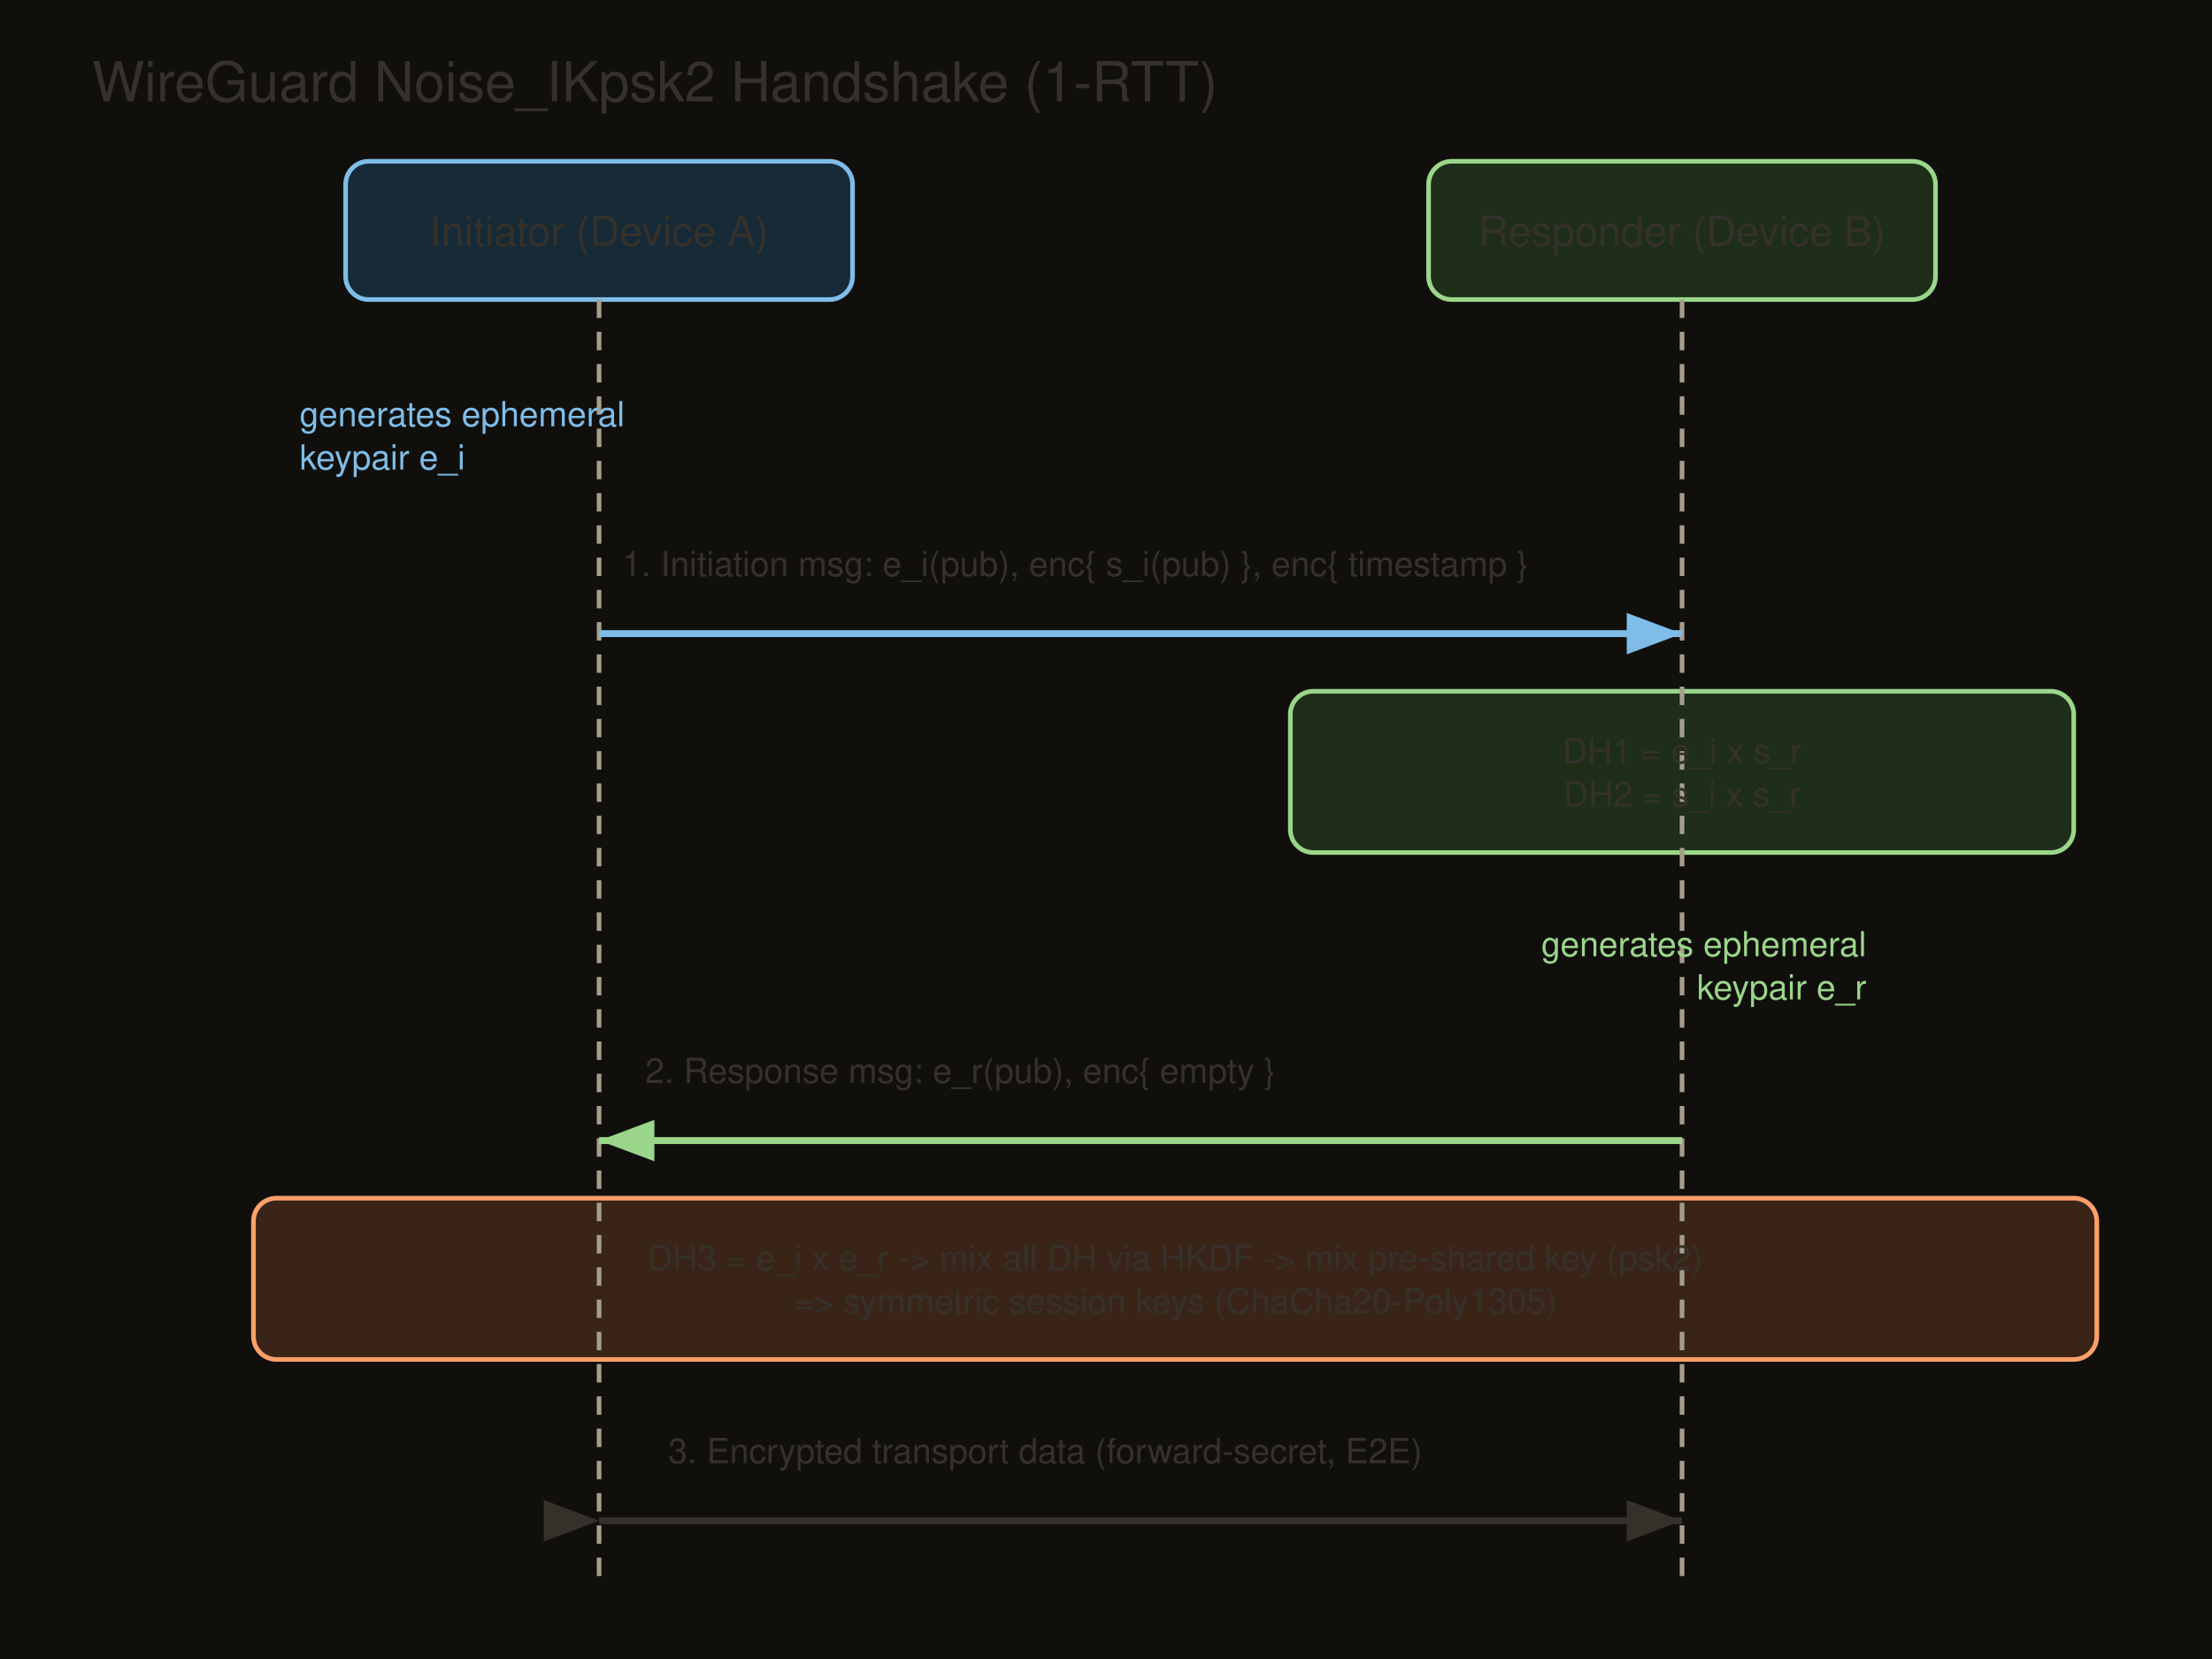
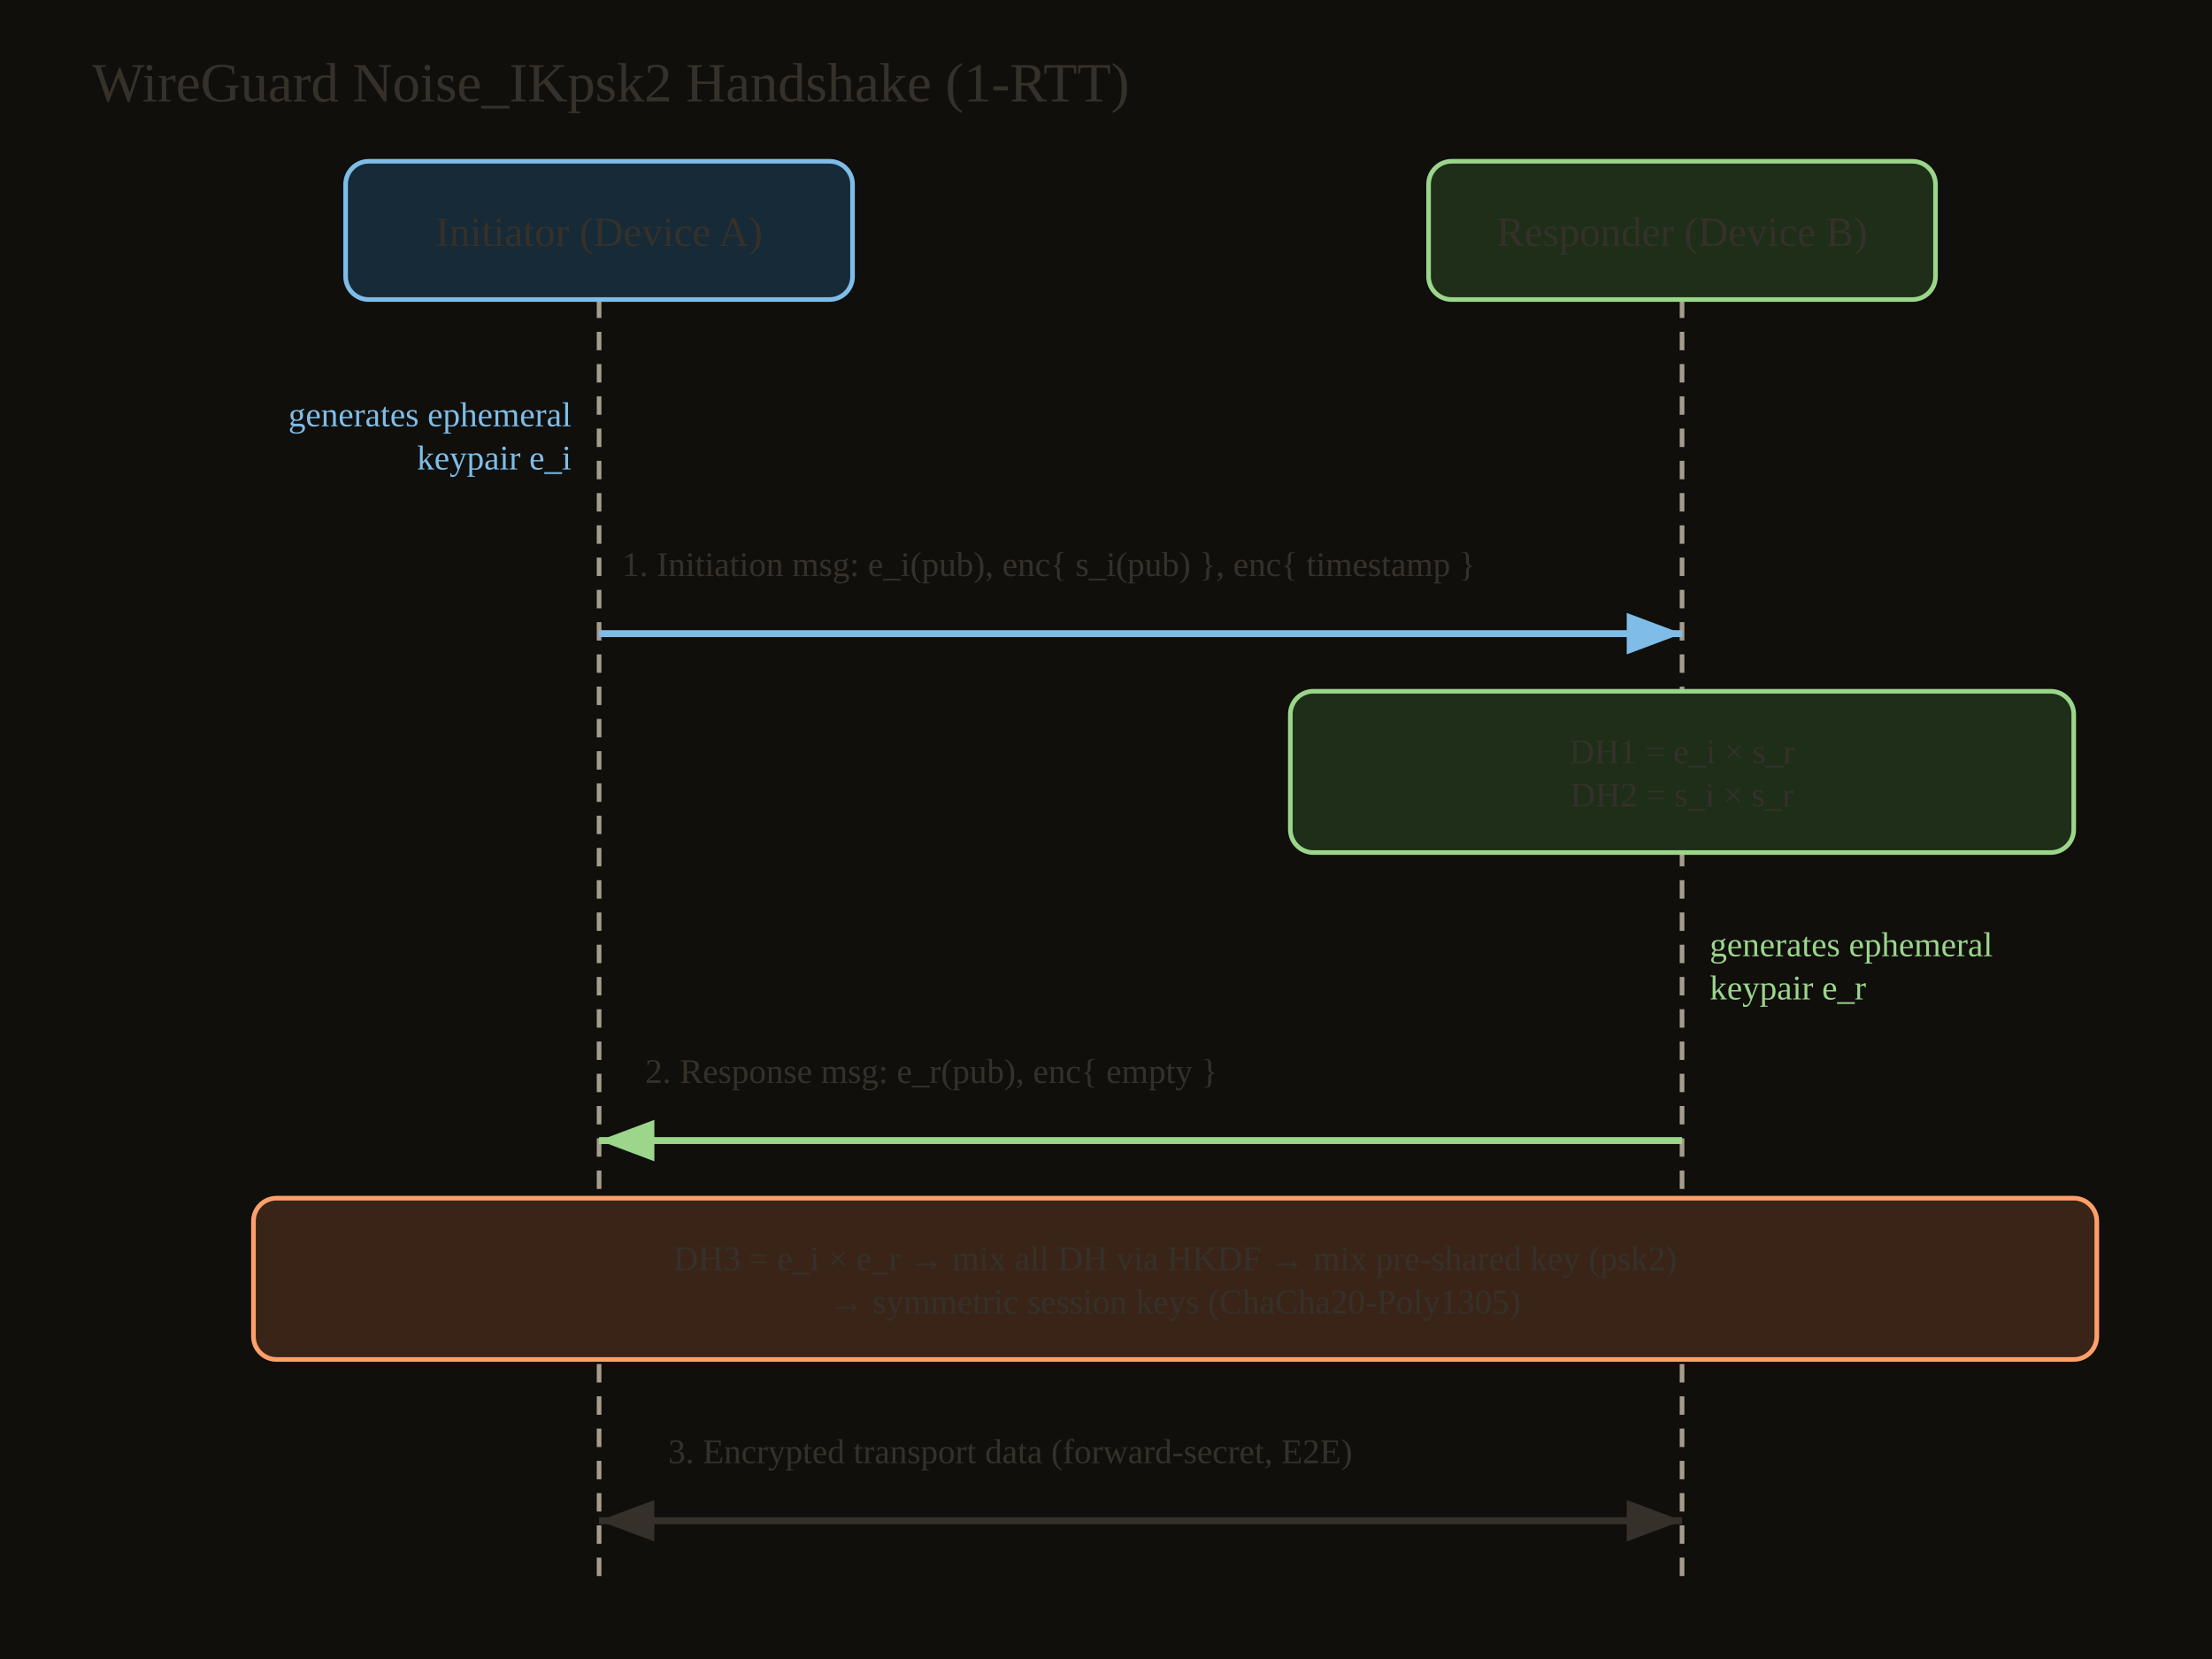
- <svg xmlns="http://www.w3.org/2000/svg" width="960" height="720" viewBox="0 0 960 720" font-family="Segoe UI, Helvetica, Arial, sans-serif">
+ <svg xmlns="http://www.w3.org/2000/svg" width="960" height="720" viewBox="0 0 960 720" font-family="var(--font-sans, system-ui, -apple-system, sans-serif)">
  <rect width="960" height="720" fill="var(--c-sunken, #100f0c)" />
+   <line x1="260.0" y1="130" x2="260.0" y2="690" stroke="var(--c-muted, #a69e8d)" stroke-width="2" stroke-dasharray="8 6" />
+   <line x1="730.0" y1="130" x2="730.0" y2="690" stroke="var(--c-muted, #a69e8d)" stroke-width="2" stroke-dasharray="8 6" />
  <defs>
-     <marker id="ah_adb5bd" markerWidth="10" markerHeight="10" refX="8" refY="3" orient="auto" markerUnits="strokeWidth">
+     <marker id="ah_adb5bd" markerWidth="10" markerHeight="10" refX="8" refY="3" orient="auto-start-reverse" markerUnits="strokeWidth">
      <path d="M0,0 L8,3 L0,6 Z" fill="var(--c-muted, #a69e8d)" />
    </marker>
-     <marker id="ah_1971c2" markerWidth="10" markerHeight="10" refX="8" refY="3" orient="auto" markerUnits="strokeWidth">
+     <marker id="ah_1971c2" markerWidth="10" markerHeight="10" refX="8" refY="3" orient="auto-start-reverse" markerUnits="strokeWidth">
      <path d="M0,0 L8,3 L0,6 Z" fill="var(--c-hue-blue, #7fbde8)" />
    </marker>
-     <marker id="ah_2f9e44" markerWidth="10" markerHeight="10" refX="8" refY="3" orient="auto" markerUnits="strokeWidth">
+     <marker id="ah_2f9e44" markerWidth="10" markerHeight="10" refX="8" refY="3" orient="auto-start-reverse" markerUnits="strokeWidth">
      <path d="M0,0 L8,3 L0,6 Z" fill="var(--c-hue-green, #9bd68a)" />
    </marker>
-     <marker id="ah_1e1e1e" markerWidth="10" markerHeight="10" refX="8" refY="3" orient="auto" markerUnits="strokeWidth">
+     <marker id="ah_1e1e1e" markerWidth="10" markerHeight="10" refX="8" refY="3" orient="auto-start-reverse" markerUnits="strokeWidth">
      <path d="M0,0 L8,3 L0,6 Z" fill="var(--c-text, #35312a)" />
    </marker>
  </defs>
  <rect x="150" y="70" width="220" height="60" rx="10" fill="var(--c-tint-blue, #162a38)" fill-opacity="1.0" stroke="var(--c-hue-blue, #7fbde8)" stroke-width="2" />
  <rect x="620" y="70" width="220" height="60" rx="10" fill="var(--c-tint-green, #1e2e18)" fill-opacity="1.0" stroke="var(--c-hue-green, #9bd68a)" stroke-width="2" />
  <rect x="560" y="300" width="340" height="70" rx="10" fill="var(--c-tint-green, #1e2e18)" fill-opacity="1.0" stroke="var(--c-hue-green, #9bd68a)" stroke-width="2" />
  <rect x="110" y="520" width="800" height="70" rx="10" fill="var(--c-tint-orange, #3a2418)" fill-opacity="1.0" stroke="var(--c-hue-orange, #ffa06b)" stroke-width="2" />
-   <line x1="260.0" y1="130" x2="260.0" y2="690" stroke="var(--c-muted, #a69e8d)" stroke-width="2" stroke-dasharray="8 6" />
-   <line x1="730.0" y1="130" x2="730.0" y2="690" stroke="var(--c-muted, #a69e8d)" stroke-width="2" stroke-dasharray="8 6" />
  <line x1="260.0" y1="275" x2="730.0" y2="275" stroke="var(--c-hue-blue, #7fbde8)" stroke-width="3" marker-end="url(#ah_1971c2)" />
  <line x1="730.0" y1="495" x2="260.0" y2="495" stroke="var(--c-hue-green, #9bd68a)" stroke-width="3" marker-end="url(#ah_2f9e44)" />
  <line x1="260.0" y1="660" x2="730.0" y2="660" stroke="var(--c-text, #35312a)" stroke-width="3" marker-start="url(#ah_1e1e1e)" marker-end="url(#ah_1e1e1e)" />
-   <text x="40" y="44.0" font-size="24" fill="var(--c-text, #35312a)" text-anchor="start">WireGuard  Noise_IKpsk2  Handshake  (1-RTT)</text>
-   <text x="260.0" y="106.75" font-size="18" fill="var(--c-text, #35312a)" text-anchor="middle">Initiator  (Device A)</text>
-   <text x="730.0" y="106.75" font-size="18" fill="var(--c-text, #35312a)" text-anchor="middle">Responder  (Device B)</text>
-   <text x="130" y="185.0" font-size="15" fill="var(--c-hue-blue, #7fbde8)" text-anchor="start">generates ephemeral</text>
-   <text x="130" y="203.75" font-size="15" fill="var(--c-hue-blue, #7fbde8)" text-anchor="start">keypair e_i</text>
-   <text x="270.0" y="250.0" font-size="15" fill="var(--c-text, #35312a)" text-anchor="start">1.  Initiation msg:  e_i(pub),  enc{ s_i(pub) },  enc{ timestamp }</text>
-   <text x="730.0" y="331.25" font-size="15" fill="var(--c-text, #35312a)" text-anchor="middle">DH1 = e_i x s_r</text>
-   <text x="730.0" y="350.0" font-size="15" fill="var(--c-text, #35312a)" text-anchor="middle">DH2 = s_i x s_r</text>
-   <text x="810" y="415.0" font-size="15" fill="var(--c-hue-green, #9bd68a)" text-anchor="end">generates ephemeral</text>
-   <text x="810" y="433.75" font-size="15" fill="var(--c-hue-green, #9bd68a)" text-anchor="end">keypair e_r</text>
-   <text x="280.0" y="470.0" font-size="15" fill="var(--c-text, #35312a)" text-anchor="start">2.  Response msg:  e_r(pub),  enc{ empty }</text>
-   <text x="510.0" y="551.25" font-size="15" fill="var(--c-text, #35312a)" text-anchor="middle">DH3 = e_i x e_r   -&gt;   mix all DH via HKDF   -&gt;   mix pre-shared key (psk2)</text>
-   <text x="510.0" y="570.0" font-size="15" fill="var(--c-text, #35312a)" text-anchor="middle">=&gt;  symmetric session keys  (ChaCha20-Poly1305)</text>
-   <text x="290.0" y="635.0" font-size="15" fill="var(--c-text, #35312a)" text-anchor="start">3.  Encrypted transport data  (forward-secret, E2E)</text>
+   <text x="40" y="44.0" font-size="24" fill="var(--c-text, #35312a)" text-anchor="start">WireGuard Noise_IKpsk2 Handshake (1-RTT)</text>
+   <text x="260.0" y="106.75" font-size="18" fill="var(--c-text, #35312a)" text-anchor="middle">Initiator (Device A)</text>
+   <text x="730.0" y="106.75" font-size="18" fill="var(--c-text, #35312a)" text-anchor="middle">Responder (Device B)</text>
+   <text x="248" y="185.0" font-size="15" fill="var(--c-hue-blue, #7fbde8)" text-anchor="end">generates ephemeral</text>
+   <text x="248" y="203.75" font-size="15" fill="var(--c-hue-blue, #7fbde8)" text-anchor="end">keypair e_i</text>
+   <text x="270.0" y="250.0" font-size="15" fill="var(--c-text, #35312a)" text-anchor="start">1. Initiation msg: e_i(pub), enc{ s_i(pub) }, enc{ timestamp }</text>
+   <text x="730.0" y="331.25" font-size="15" fill="var(--c-text, #35312a)" text-anchor="middle">DH1 = e_i × s_r</text>
+   <text x="730.0" y="350.0" font-size="15" fill="var(--c-text, #35312a)" text-anchor="middle">DH2 = s_i × s_r</text>
+   <text x="742" y="415.0" font-size="15" fill="var(--c-hue-green, #9bd68a)" text-anchor="start">generates ephemeral</text>
+   <text x="742" y="433.75" font-size="15" fill="var(--c-hue-green, #9bd68a)" text-anchor="start">keypair e_r</text>
+   <text x="280.0" y="470.0" font-size="15" fill="var(--c-text, #35312a)" text-anchor="start">2. Response msg: e_r(pub), enc{ empty }</text>
+   <text x="510.0" y="551.25" font-size="15" fill="var(--c-text, #35312a)" text-anchor="middle">DH3 = e_i × e_r → mix all DH via HKDF → mix pre-shared key (psk2)</text>
+   <text x="510.0" y="570.0" font-size="15" fill="var(--c-text, #35312a)" text-anchor="middle">→ symmetric session keys (ChaCha20-Poly1305)</text>
+   <text x="290.0" y="635.0" font-size="15" fill="var(--c-text, #35312a)" text-anchor="start">3. Encrypted transport data (forward-secret, E2E)</text>
</svg>
